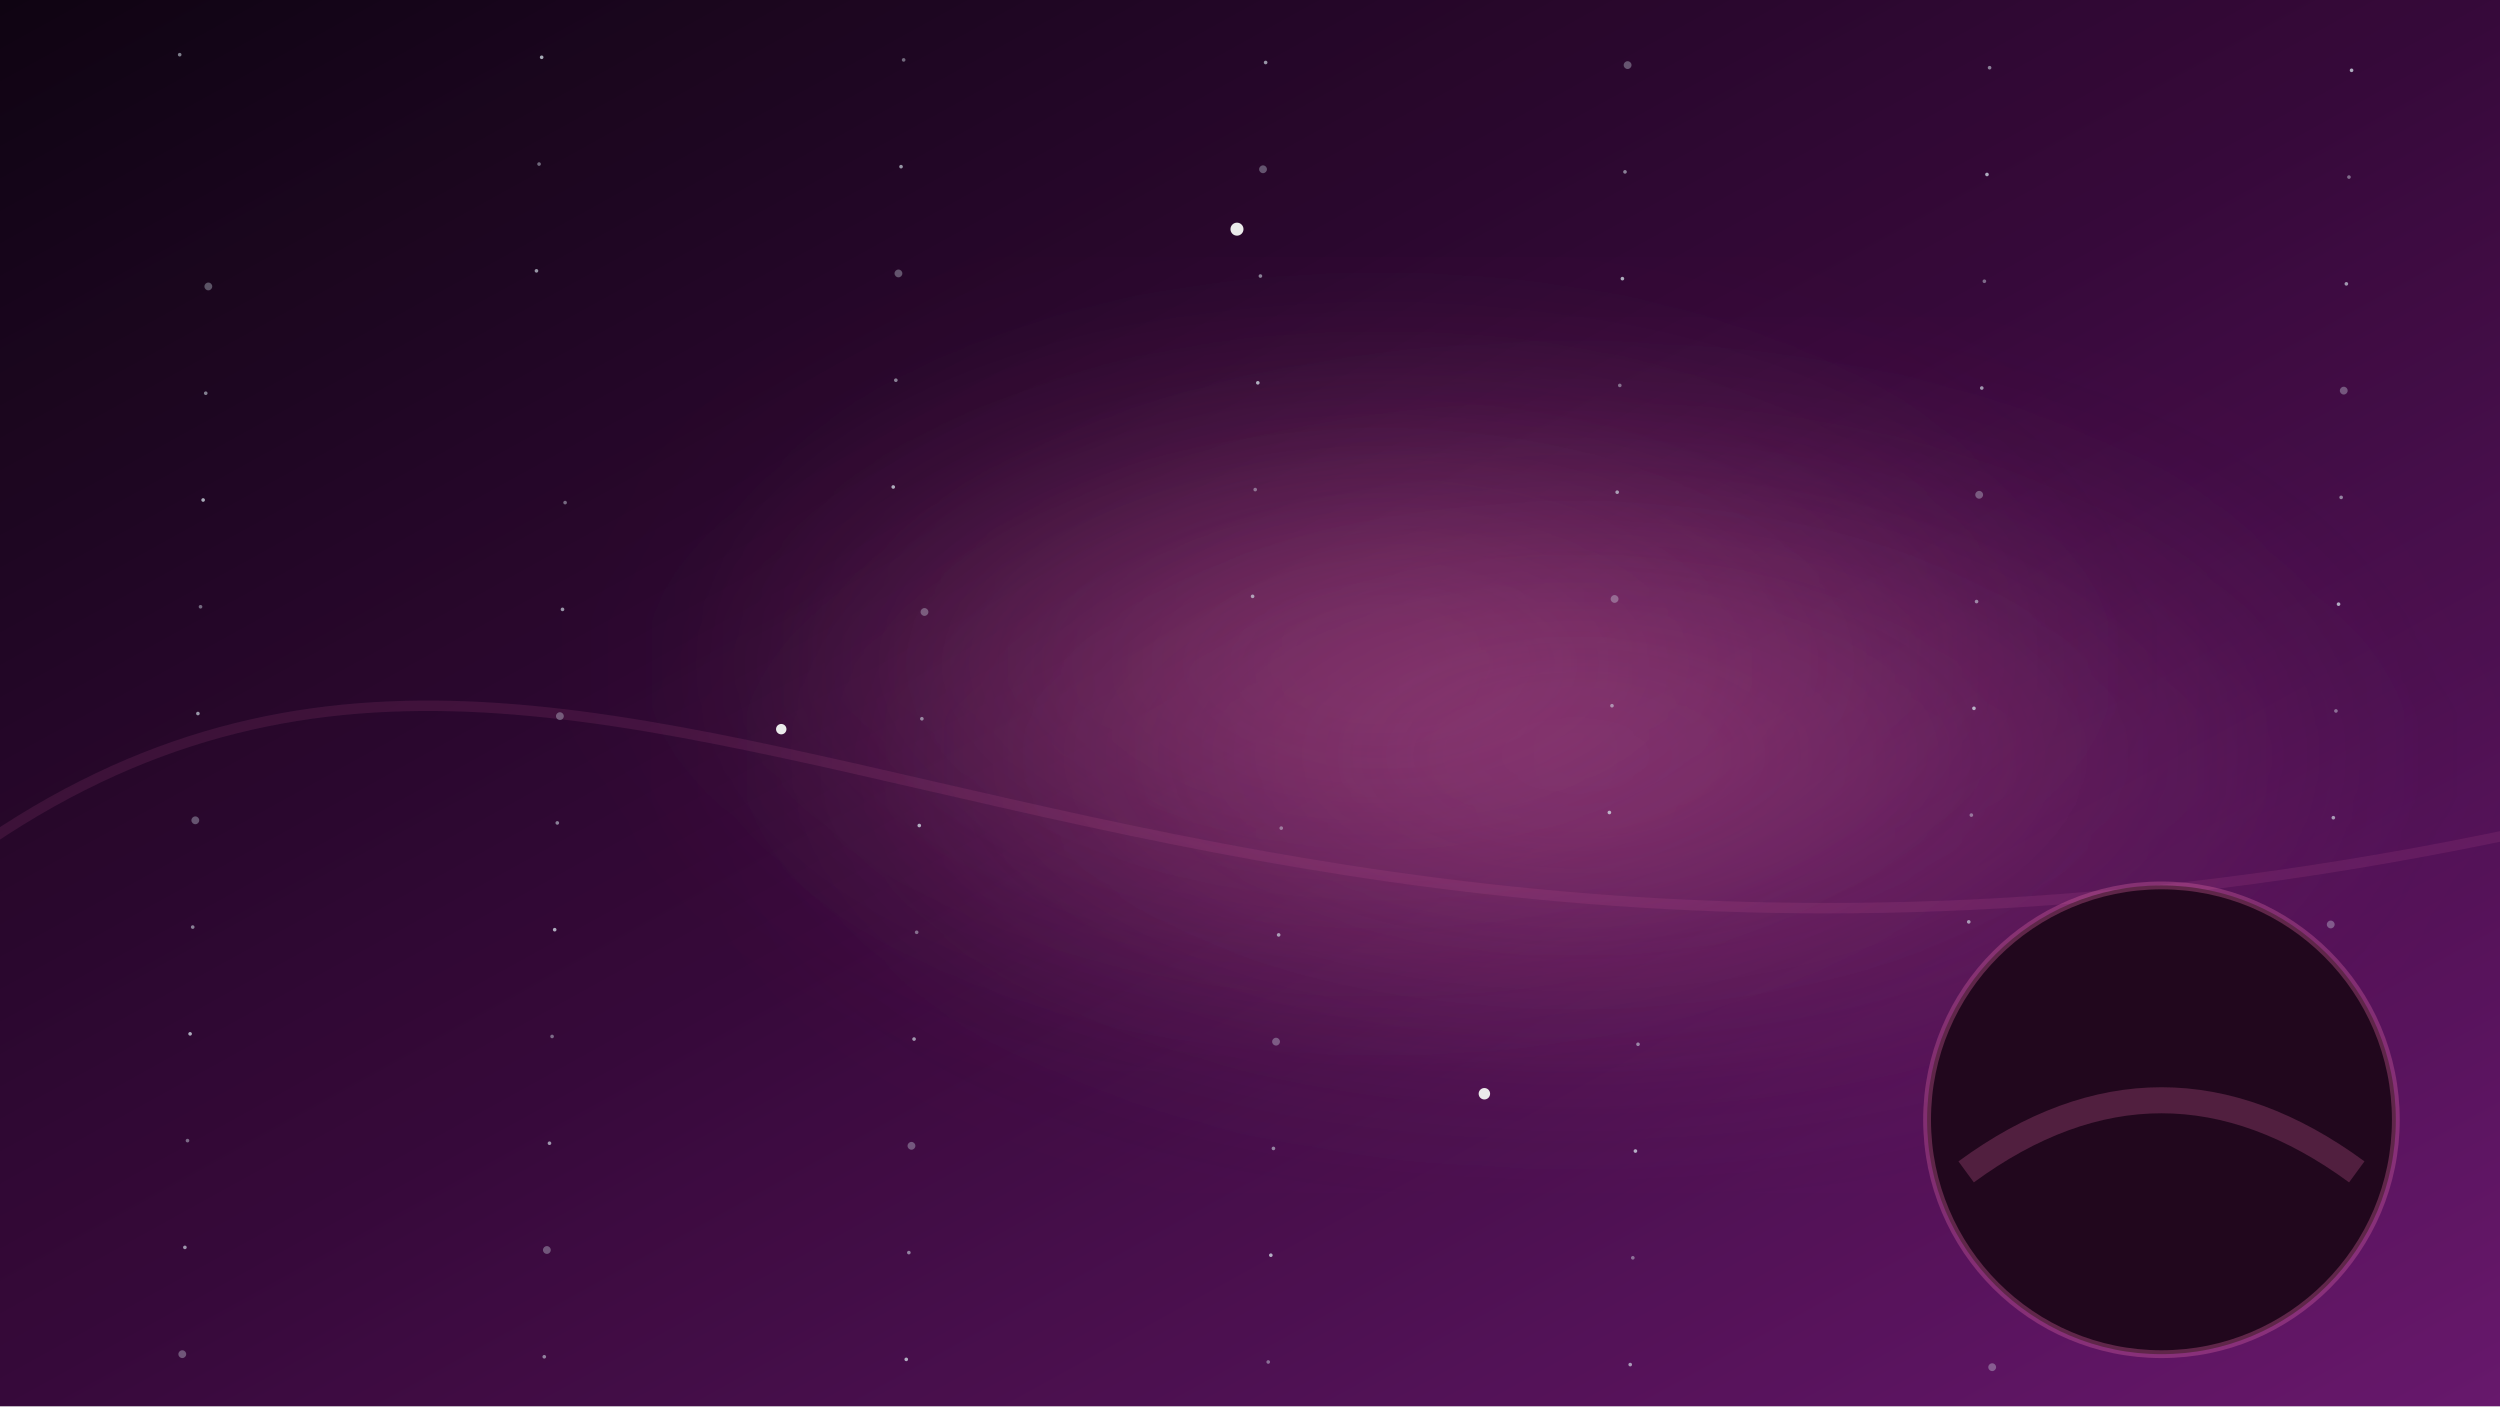
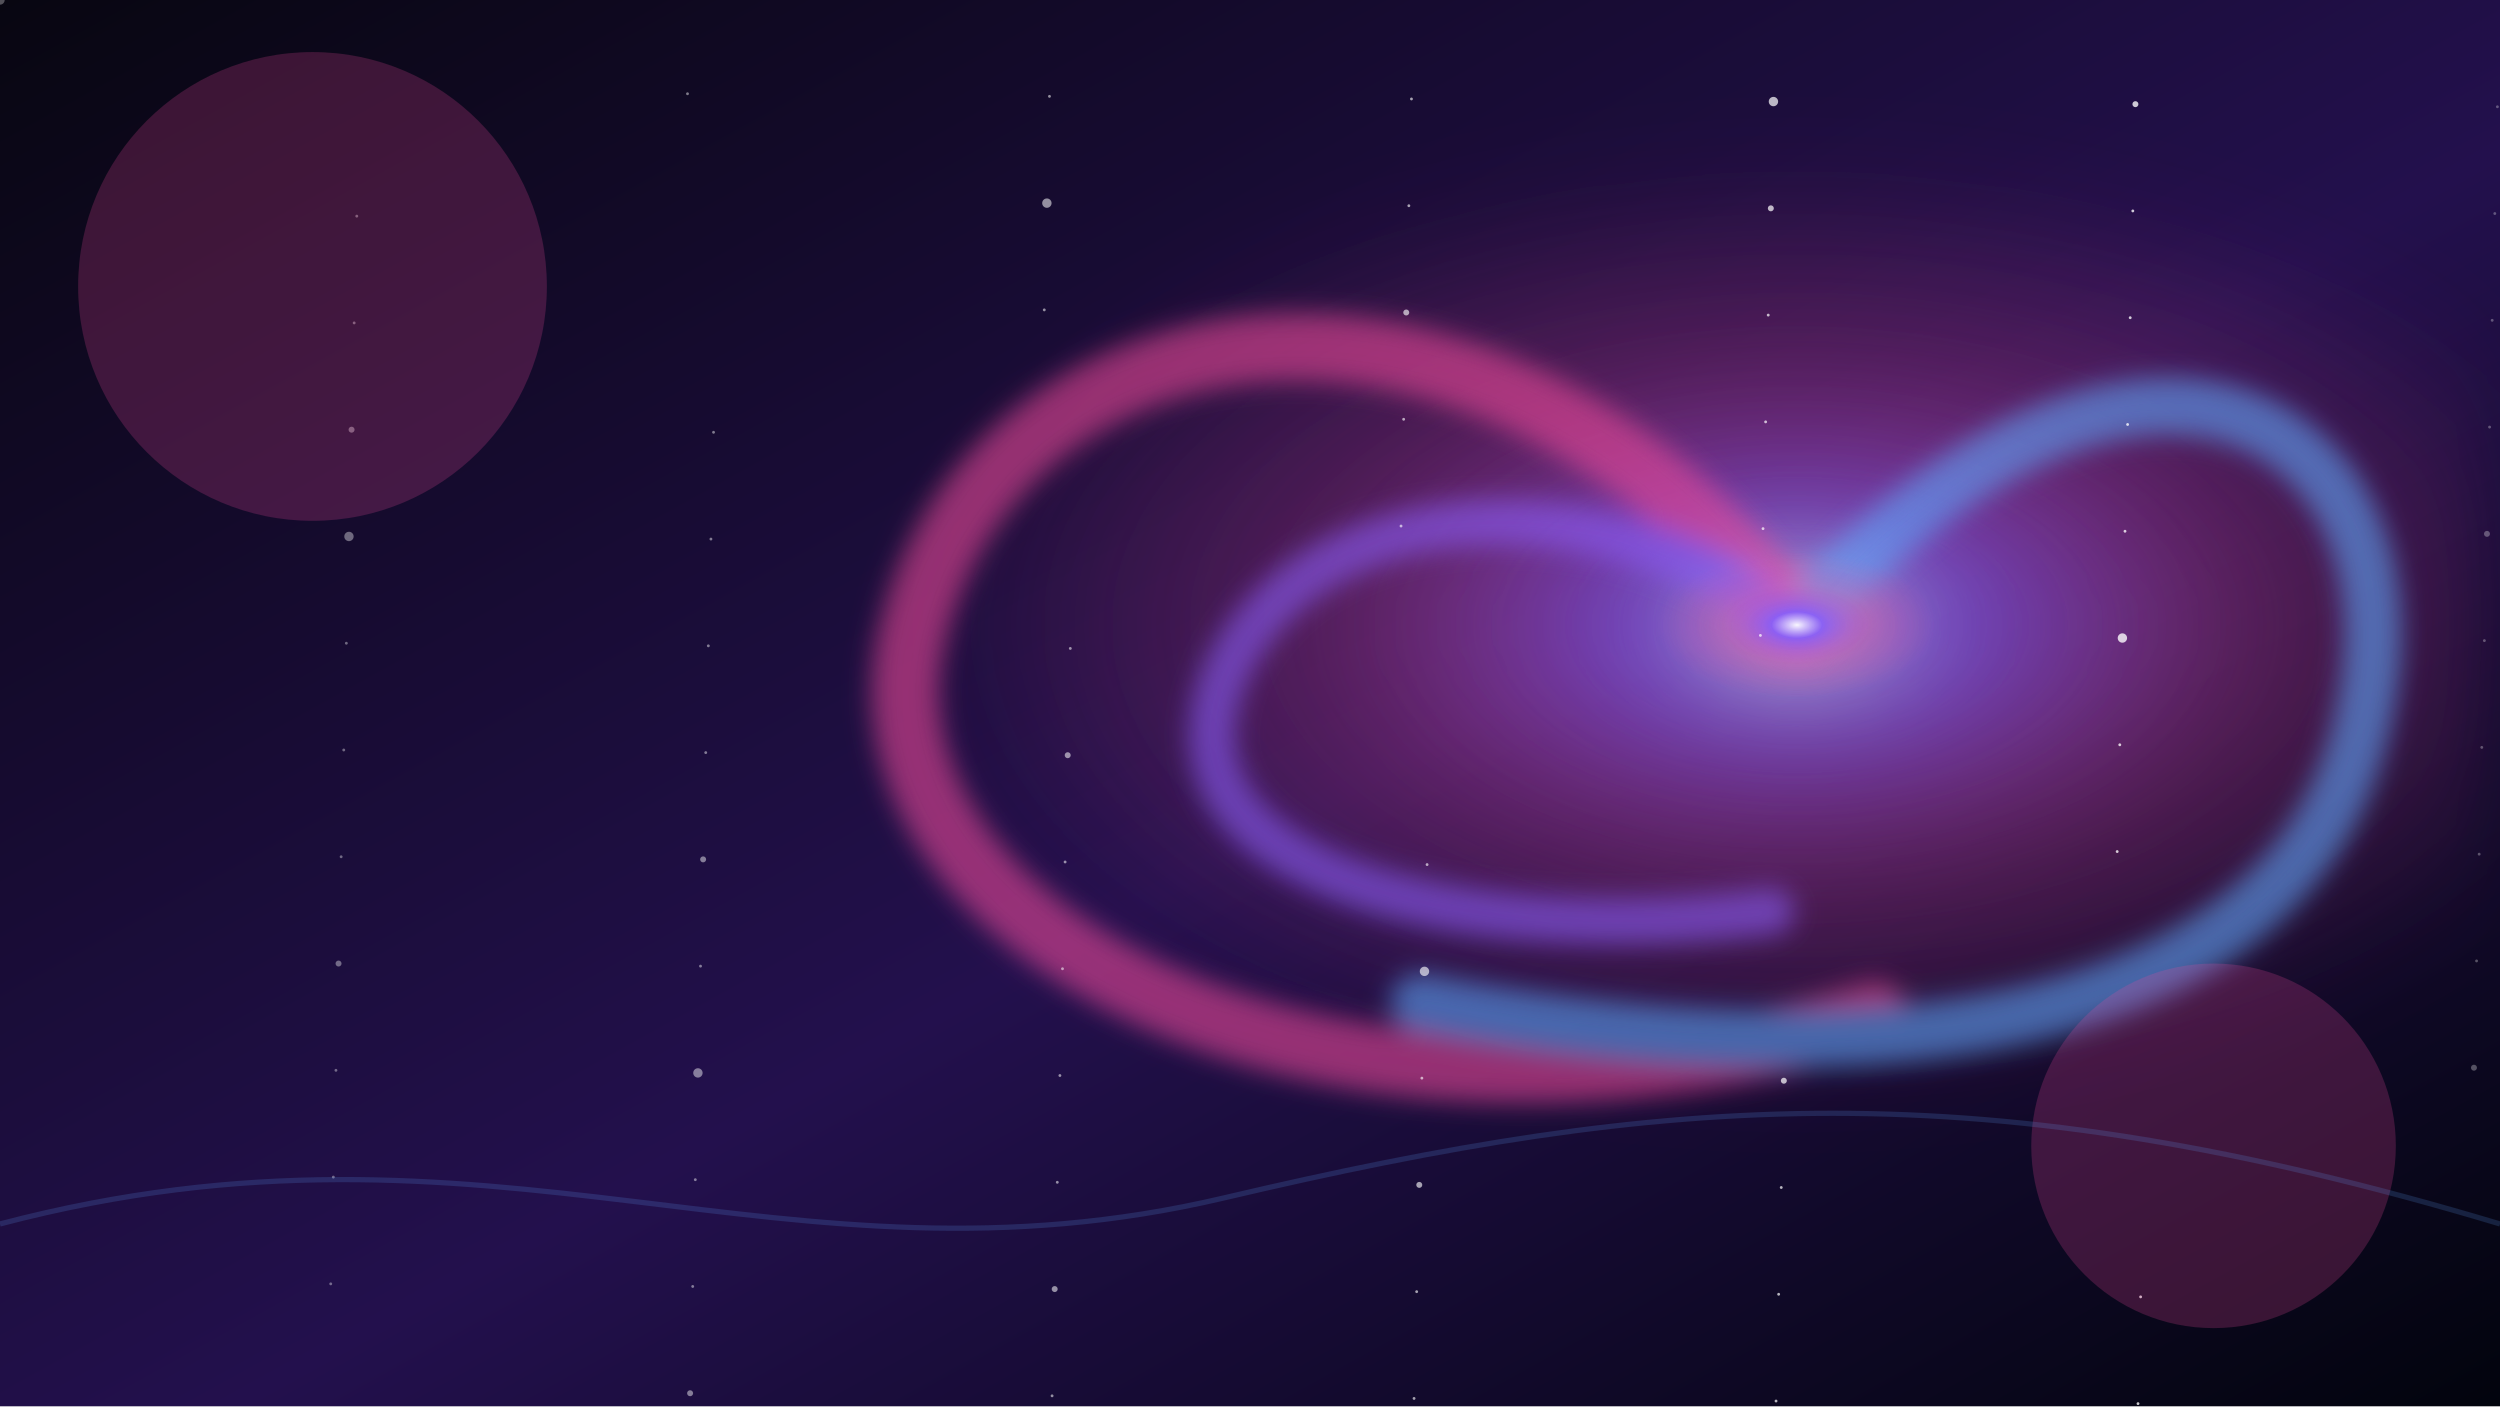
- <svg xmlns="http://www.w3.org/2000/svg" width="960" height="540">
+ <svg xmlns="http://www.w3.org/2000/svg" width="960" height="540" viewBox="0 0 960 540">
  <defs>
-     <linearGradient id="b" x1="0" y1="0" x2="1" y2="1">
-       <stop stop-color="#100414" />
-       <stop offset=".5" stop-color="#3b0a3f" />
-       <stop offset="1" stop-color="#701a75" />
+     <linearGradient id="bg" x1="0" y1="0" x2="1" y2="1">
+       <stop stop-color="#080611" />
+       <stop offset=".55" stop-color="#23104d" />
+       <stop offset="1" stop-color="#02040d" />
    </linearGradient>
-     <radialGradient id="n">
-       <stop stop-color="#f472b6" stop-opacity=".34" />
-       <stop offset="1" stop-color="#f472b6" stop-opacity="0" />
+     <radialGradient id="core">
+       <stop stop-color="#fff" stop-opacity=".98" />
+       <stop offset=".18" stop-color="#8b5cf6" stop-opacity=".9" />
+       <stop offset=".55" stop-color="#ec4899" stop-opacity=".32" />
+       <stop offset="1" stop-color="#ec4899" stop-opacity="0" />
    </radialGradient>
-     <filter id="bl">
-       <feGaussianBlur stdDeviation="34" />
+     <filter id="blur">
+       <feGaussianBlur stdDeviation="18" />
+     </filter>
+     <filter id="soft">
+       <feGaussianBlur stdDeviation="5" />
    </filter>
  </defs>
-   <rect width="960" height="540" fill="url(#b)" />
-   <ellipse cx="530" cy="255" rx="280" ry="130" fill="url(#n)" filter="url(#bl)" />
-   <ellipse cx="605" cy="290" rx="320" ry="140" fill="url(#n)" filter="url(#bl)" />
-   <path d="M-40 350 C220 130, 410 455, 1010 310" fill="none" stroke="#f472b6" stroke-opacity=".12" stroke-width="4" />
-   <circle cx="355" cy="235" r="1.5" fill="#e8f7ff" opacity="0.35" />
-   <circle cx="492" cy="318" r="0.7" fill="#e8f7ff" opacity="0.45" />
-   <circle cx="629" cy="401" r="0.7" fill="#e8f7ff" opacity="0.55" />
-   <circle cx="766" cy="484" r="0.7" fill="#e8f7ff" opacity="0.65" />
-   <circle cx="903" cy="27" r="0.7" fill="#e8f7ff" opacity="0.75" />
-   <circle cx="80" cy="110" r="1.5" fill="#e8f7ff" opacity="0.35" />
-   <circle cx="217" cy="193" r="0.7" fill="#e8f7ff" opacity="0.45" />
-   <circle cx="354" cy="276" r="0.7" fill="#e8f7ff" opacity="0.55" />
-   <circle cx="491" cy="359" r="0.7" fill="#e8f7ff" opacity="0.65" />
-   <circle cx="628" cy="442" r="0.7" fill="#e8f7ff" opacity="0.75" />
-   <circle cx="765" cy="525" r="1.5" fill="#e8f7ff" opacity="0.35" />
-   <circle cx="902" cy="68" r="0.7" fill="#e8f7ff" opacity="0.45" />
-   <circle cx="79" cy="151" r="0.7" fill="#e8f7ff" opacity="0.55" />
-   <circle cx="216" cy="234" r="0.7" fill="#e8f7ff" opacity="0.65" />
-   <circle cx="353" cy="317" r="0.7" fill="#e8f7ff" opacity="0.75" />
-   <circle cx="490" cy="400" r="1.5" fill="#e8f7ff" opacity="0.35" />
-   <circle cx="627" cy="483" r="0.7" fill="#e8f7ff" opacity="0.45" />
-   <circle cx="764" cy="26" r="0.7" fill="#e8f7ff" opacity="0.55" />
-   <circle cx="901" cy="109" r="0.7" fill="#e8f7ff" opacity="0.65" />
-   <circle cx="78" cy="192" r="0.7" fill="#e8f7ff" opacity="0.75" />
-   <circle cx="215" cy="275" r="1.5" fill="#e8f7ff" opacity="0.35" />
-   <circle cx="352" cy="358" r="0.7" fill="#e8f7ff" opacity="0.45" />
-   <circle cx="489" cy="441" r="0.7" fill="#e8f7ff" opacity="0.55" />
-   <circle cx="626" cy="524" r="0.7" fill="#e8f7ff" opacity="0.65" />
-   <circle cx="763" cy="67" r="0.7" fill="#e8f7ff" opacity="0.75" />
-   <circle cx="900" cy="150" r="1.5" fill="#e8f7ff" opacity="0.35" />
-   <circle cx="77" cy="233" r="0.7" fill="#e8f7ff" opacity="0.45" />
-   <circle cx="214" cy="316" r="0.7" fill="#e8f7ff" opacity="0.55" />
-   <circle cx="351" cy="399" r="0.7" fill="#e8f7ff" opacity="0.65" />
-   <circle cx="488" cy="482" r="0.7" fill="#e8f7ff" opacity="0.75" />
-   <circle cx="625" cy="25" r="1.5" fill="#e8f7ff" opacity="0.35" />
-   <circle cx="762" cy="108" r="0.7" fill="#e8f7ff" opacity="0.45" />
-   <circle cx="899" cy="191" r="0.7" fill="#e8f7ff" opacity="0.55" />
-   <circle cx="76" cy="274" r="0.7" fill="#e8f7ff" opacity="0.65" />
-   <circle cx="213" cy="357" r="0.7" fill="#e8f7ff" opacity="0.75" />
-   <circle cx="350" cy="440" r="1.5" fill="#e8f7ff" opacity="0.35" />
-   <circle cx="487" cy="523" r="0.7" fill="#e8f7ff" opacity="0.45" />
-   <circle cx="624" cy="66" r="0.7" fill="#e8f7ff" opacity="0.55" />
-   <circle cx="761" cy="149" r="0.7" fill="#e8f7ff" opacity="0.65" />
-   <circle cx="898" cy="232" r="0.7" fill="#e8f7ff" opacity="0.75" />
-   <circle cx="75" cy="315" r="1.5" fill="#e8f7ff" opacity="0.35" />
-   <circle cx="212" cy="398" r="0.7" fill="#e8f7ff" opacity="0.45" />
-   <circle cx="349" cy="481" r="0.7" fill="#e8f7ff" opacity="0.55" />
-   <circle cx="486" cy="24" r="0.7" fill="#e8f7ff" opacity="0.65" />
-   <circle cx="623" cy="107" r="0.7" fill="#e8f7ff" opacity="0.75" />
-   <circle cx="760" cy="190" r="1.5" fill="#e8f7ff" opacity="0.35" />
-   <circle cx="897" cy="273" r="0.7" fill="#e8f7ff" opacity="0.45" />
-   <circle cx="74" cy="356" r="0.7" fill="#e8f7ff" opacity="0.55" />
-   <circle cx="211" cy="439" r="0.7" fill="#e8f7ff" opacity="0.65" />
-   <circle cx="348" cy="522" r="0.7" fill="#e8f7ff" opacity="0.75" />
-   <circle cx="485" cy="65" r="1.5" fill="#e8f7ff" opacity="0.35" />
-   <circle cx="622" cy="148" r="0.7" fill="#e8f7ff" opacity="0.45" />
-   <circle cx="759" cy="231" r="0.7" fill="#e8f7ff" opacity="0.55" />
-   <circle cx="896" cy="314" r="0.7" fill="#e8f7ff" opacity="0.65" />
-   <circle cx="73" cy="397" r="0.7" fill="#e8f7ff" opacity="0.75" />
-   <circle cx="210" cy="480" r="1.5" fill="#e8f7ff" opacity="0.35" />
-   <circle cx="347" cy="23" r="0.7" fill="#e8f7ff" opacity="0.45" />
-   <circle cx="484" cy="106" r="0.7" fill="#e8f7ff" opacity="0.55" />
-   <circle cx="621" cy="189" r="0.7" fill="#e8f7ff" opacity="0.65" />
-   <circle cx="758" cy="272" r="0.7" fill="#e8f7ff" opacity="0.75" />
-   <circle cx="895" cy="355" r="1.5" fill="#e8f7ff" opacity="0.35" />
-   <circle cx="72" cy="438" r="0.7" fill="#e8f7ff" opacity="0.45" />
-   <circle cx="209" cy="521" r="0.7" fill="#e8f7ff" opacity="0.55" />
-   <circle cx="346" cy="64" r="0.7" fill="#e8f7ff" opacity="0.65" />
-   <circle cx="483" cy="147" r="0.7" fill="#e8f7ff" opacity="0.75" />
-   <circle cx="620" cy="230" r="1.5" fill="#e8f7ff" opacity="0.35" />
-   <circle cx="757" cy="313" r="0.7" fill="#e8f7ff" opacity="0.45" />
-   <circle cx="894" cy="396" r="0.7" fill="#e8f7ff" opacity="0.55" />
-   <circle cx="71" cy="479" r="0.7" fill="#e8f7ff" opacity="0.65" />
-   <circle cx="208" cy="22" r="0.7" fill="#e8f7ff" opacity="0.75" />
-   <circle cx="345" cy="105" r="1.5" fill="#e8f7ff" opacity="0.35" />
-   <circle cx="482" cy="188" r="0.7" fill="#e8f7ff" opacity="0.45" />
-   <circle cx="619" cy="271" r="0.7" fill="#e8f7ff" opacity="0.55" />
-   <circle cx="756" cy="354" r="0.7" fill="#e8f7ff" opacity="0.65" />
-   <circle cx="893" cy="437" r="0.7" fill="#e8f7ff" opacity="0.75" />
-   <circle cx="70" cy="520" r="1.5" fill="#e8f7ff" opacity="0.35" />
-   <circle cx="207" cy="63" r="0.7" fill="#e8f7ff" opacity="0.45" />
-   <circle cx="344" cy="146" r="0.7" fill="#e8f7ff" opacity="0.55" />
-   <circle cx="481" cy="229" r="0.7" fill="#e8f7ff" opacity="0.65" />
-   <circle cx="618" cy="312" r="0.7" fill="#e8f7ff" opacity="0.75" />
-   <circle cx="755" cy="395" r="1.5" fill="#e8f7ff" opacity="0.35" />
-   <circle cx="892" cy="478" r="0.7" fill="#e8f7ff" opacity="0.45" />
-   <circle cx="69" cy="21" r="0.7" fill="#e8f7ff" opacity="0.55" />
-   <circle cx="206" cy="104" r="0.7" fill="#e8f7ff" opacity="0.65" />
-   <circle cx="343" cy="187" r="0.7" fill="#e8f7ff" opacity="0.75" />
-   <circle cx="830" cy="430" r="90" fill="#24081f" stroke="#f472b6" stroke-opacity=".32" stroke-width="3" />
-   <path d="M755 450 Q830 395 905 450" fill="none" stroke="#f472b6" stroke-opacity=".25" stroke-width="10" />
-   <circle cx="475" cy="88" r="2.5" fill="#fff" />
-   <circle cx="570" cy="420" r="2.2" fill="#fff" />
-   <circle cx="300" cy="280" r="2" fill="#fff" />
-   <rect width="960" height="540" fill="#000" opacity=".08" />
+   <rect width="960" height="540" fill="url(#bg)" />
+   <ellipse cx="690" cy="240" rx="330" ry="180" fill="url(#core)" filter="url(#blur)" opacity=".8" />
+   <g fill="none" stroke-linecap="round" opacity=".58" filter="url(#soft)">
+     <path d="M690 240 C565 80 380 115 350 245 C325 355 505 455 720 390" stroke="#ec4899" stroke-width="26" />
+     <path d="M690 240 C820 92 940 160 905 286 C875 390 735 420 545 385" stroke="#60a5fa" stroke-width="22" />
+     <path d="M690 240 C610 180 500 190 470 260 C440 335 560 365 680 350" stroke="#8b5cf6" stroke-width="18" />
+   </g>
+   <ellipse cx="690" cy="240" rx="54" ry="28" fill="url(#core)" opacity=".95" />
+   <g fill="#fff">
+     <circle cx="0" cy="0" r="1.8" opacity="0.3" />
+     <circle cx="137" cy="83" r="0.55" opacity="0.38" />
+     <circle cx="274" cy="166" r="0.55" opacity="0.46" />
+     <circle cx="411" cy="249" r="0.55" opacity="0.54" />
+     <circle cx="548" cy="332" r="0.55" opacity="0.62" />
+     <circle cx="685" cy="415" r="1.15" opacity="0.7" />
+     <circle cx="822" cy="498" r="0.55" opacity="0.78" />
+     <circle cx="959" cy="41" r="0.55" opacity="0.3" />
+     <circle cx="136" cy="124" r="0.55" opacity="0.38" />
+     <circle cx="273" cy="207" r="0.55" opacity="0.46" />
+     <circle cx="410" cy="290" r="1.15" opacity="0.54" />
+     <circle cx="547" cy="373" r="1.8" opacity="0.62" />
+     <circle cx="684" cy="456" r="0.55" opacity="0.7" />
+     <circle cx="821" cy="539" r="0.55" opacity="0.78" />
+     <circle cx="958" cy="82" r="0.55" opacity="0.3" />
+     <circle cx="135" cy="165" r="1.15" opacity="0.38" />
+     <circle cx="272" cy="248" r="0.55" opacity="0.46" />
+     <circle cx="409" cy="331" r="0.55" opacity="0.54" />
+     <circle cx="546" cy="414" r="0.55" opacity="0.62" />
+     <circle cx="683" cy="497" r="0.55" opacity="0.7" />
+     <circle cx="820" cy="40" r="1.15" opacity="0.78" />
+     <circle cx="957" cy="123" r="0.55" opacity="0.3" />
+     <circle cx="134" cy="206" r="1.8" opacity="0.38" />
+     <circle cx="271" cy="289" r="0.55" opacity="0.46" />
+     <circle cx="408" cy="372" r="0.55" opacity="0.54" />
+     <circle cx="545" cy="455" r="1.15" opacity="0.62" />
+     <circle cx="682" cy="538" r="0.55" opacity="0.7" />
+     <circle cx="819" cy="81" r="0.55" opacity="0.78" />
+     <circle cx="956" cy="164" r="0.55" opacity="0.3" />
+     <circle cx="133" cy="247" r="0.55" opacity="0.38" />
+     <circle cx="270" cy="330" r="1.15" opacity="0.46" />
+     <circle cx="407" cy="413" r="0.55" opacity="0.54" />
+     <circle cx="544" cy="496" r="0.55" opacity="0.62" />
+     <circle cx="681" cy="39" r="1.8" opacity="0.7" />
+     <circle cx="818" cy="122" r="0.55" opacity="0.78" />
+     <circle cx="955" cy="205" r="1.15" opacity="0.3" />
+     <circle cx="132" cy="288" r="0.55" opacity="0.38" />
+     <circle cx="269" cy="371" r="0.55" opacity="0.46" />
+     <circle cx="406" cy="454" r="0.55" opacity="0.54" />
+     <circle cx="543" cy="537" r="0.55" opacity="0.62" />
+     <circle cx="680" cy="80" r="1.15" opacity="0.7" />
+     <circle cx="817" cy="163" r="0.55" opacity="0.78" />
+     <circle cx="954" cy="246" r="0.55" opacity="0.3" />
+     <circle cx="131" cy="329" r="0.55" opacity="0.38" />
+     <circle cx="268" cy="412" r="1.8" opacity="0.46" />
+     <circle cx="405" cy="495" r="1.15" opacity="0.54" />
+     <circle cx="542" cy="38" r="0.55" opacity="0.62" />
+     <circle cx="679" cy="121" r="0.55" opacity="0.7" />
+     <circle cx="816" cy="204" r="0.55" opacity="0.78" />
+     <circle cx="953" cy="287" r="0.55" opacity="0.3" />
+     <circle cx="130" cy="370" r="1.15" opacity="0.38" />
+     <circle cx="267" cy="453" r="0.55" opacity="0.46" />
+     <circle cx="404" cy="536" r="0.55" opacity="0.54" />
+     <circle cx="541" cy="79" r="0.55" opacity="0.62" />
+     <circle cx="678" cy="162" r="0.55" opacity="0.7" />
+     <circle cx="815" cy="245" r="1.8" opacity="0.78" />
+     <circle cx="952" cy="328" r="0.55" opacity="0.3" />
+     <circle cx="129" cy="411" r="0.55" opacity="0.38" />
+     <circle cx="266" cy="494" r="0.55" opacity="0.46" />
+     <circle cx="403" cy="37" r="0.55" opacity="0.54" />
+     <circle cx="540" cy="120" r="1.15" opacity="0.62" />
+     <circle cx="677" cy="203" r="0.55" opacity="0.7" />
+     <circle cx="814" cy="286" r="0.55" opacity="0.78" />
+     <circle cx="951" cy="369" r="0.55" opacity="0.3" />
+     <circle cx="128" cy="452" r="0.55" opacity="0.38" />
+     <circle cx="265" cy="535" r="1.15" opacity="0.46" />
+     <circle cx="402" cy="78" r="1.8" opacity="0.54" />
+     <circle cx="539" cy="161" r="0.55" opacity="0.62" />
+     <circle cx="676" cy="244" r="0.55" opacity="0.7" />
+     <circle cx="813" cy="327" r="0.55" opacity="0.78" />
+     <circle cx="950" cy="410" r="1.15" opacity="0.3" />
+     <circle cx="127" cy="493" r="0.55" opacity="0.38" />
+     <circle cx="264" cy="36" r="0.55" opacity="0.46" />
+     <circle cx="401" cy="119" r="0.55" opacity="0.54" />
+     <circle cx="538" cy="202" r="0.55" opacity="0.62" />
+   </g>
+   <g fill="#ec4899" opacity=".22">
+     <circle cx="120" cy="110" r="90" />
+     <circle cx="850" cy="440" r="70" />
+   </g>
+   <path d="M0 470 C190 420 300 500 470 460 S760 410 960 470" fill="none" stroke="#60a5fa" stroke-opacity=".18" stroke-width="2" />
</svg>
